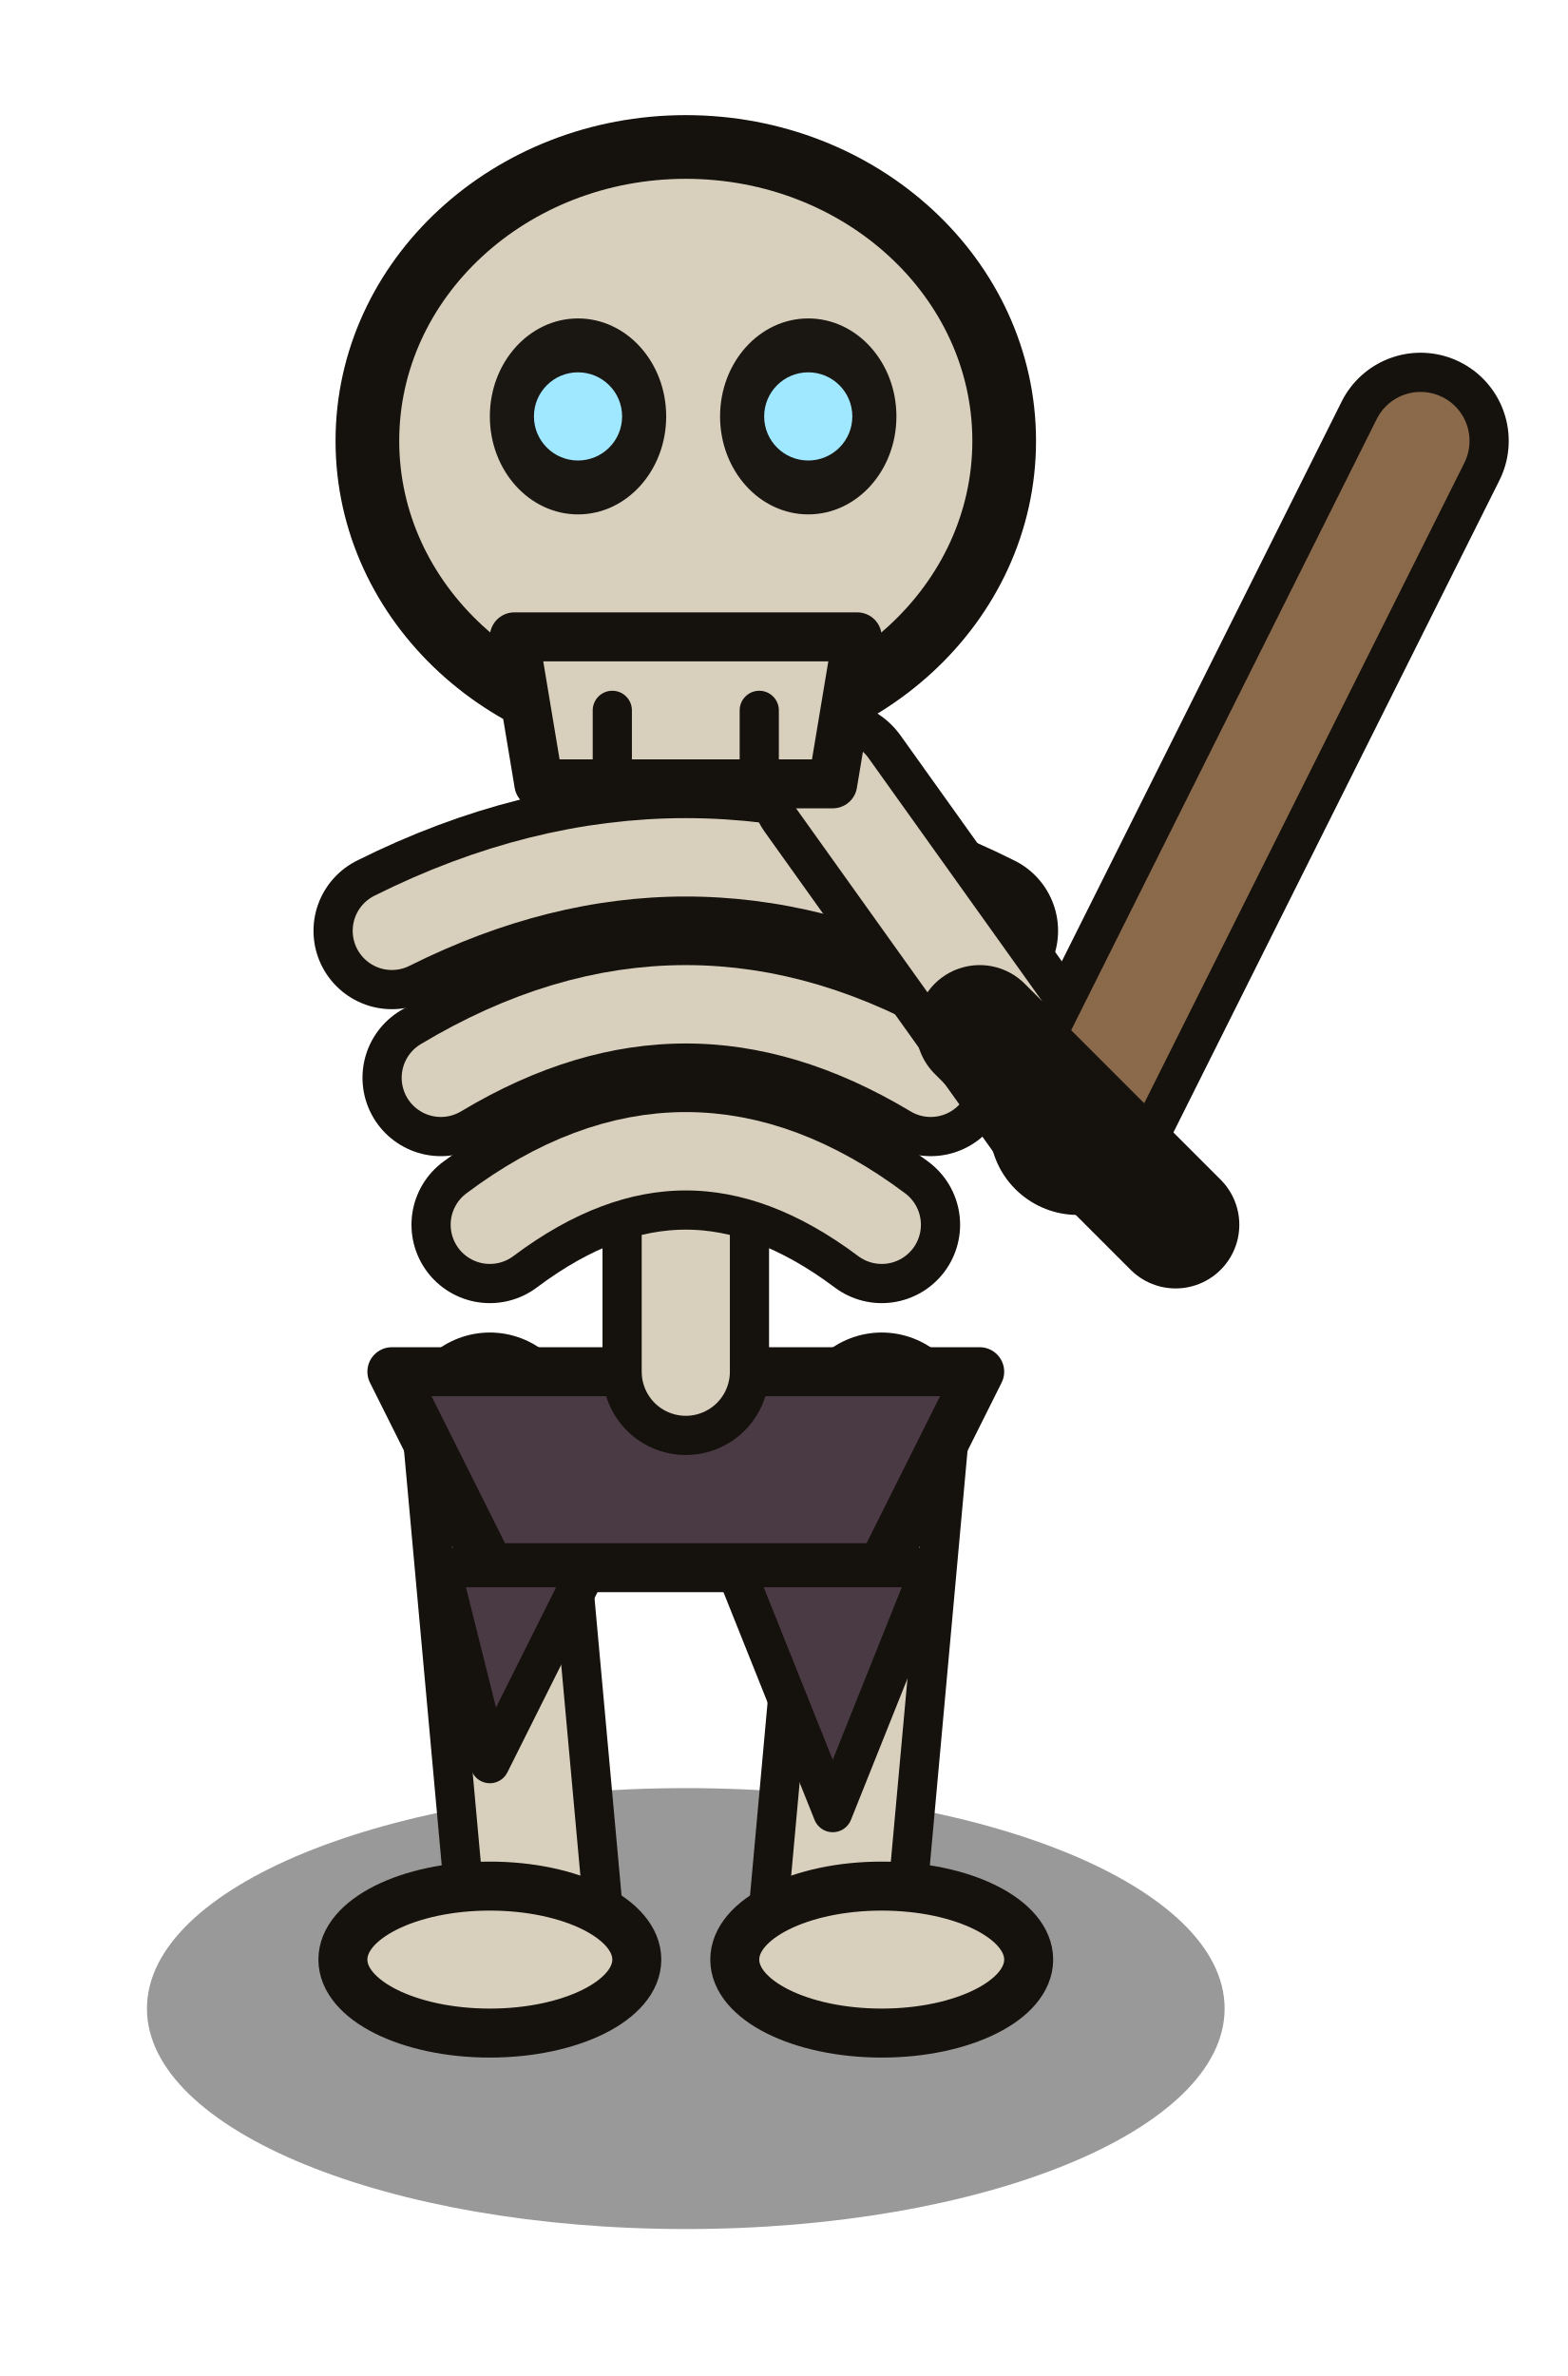
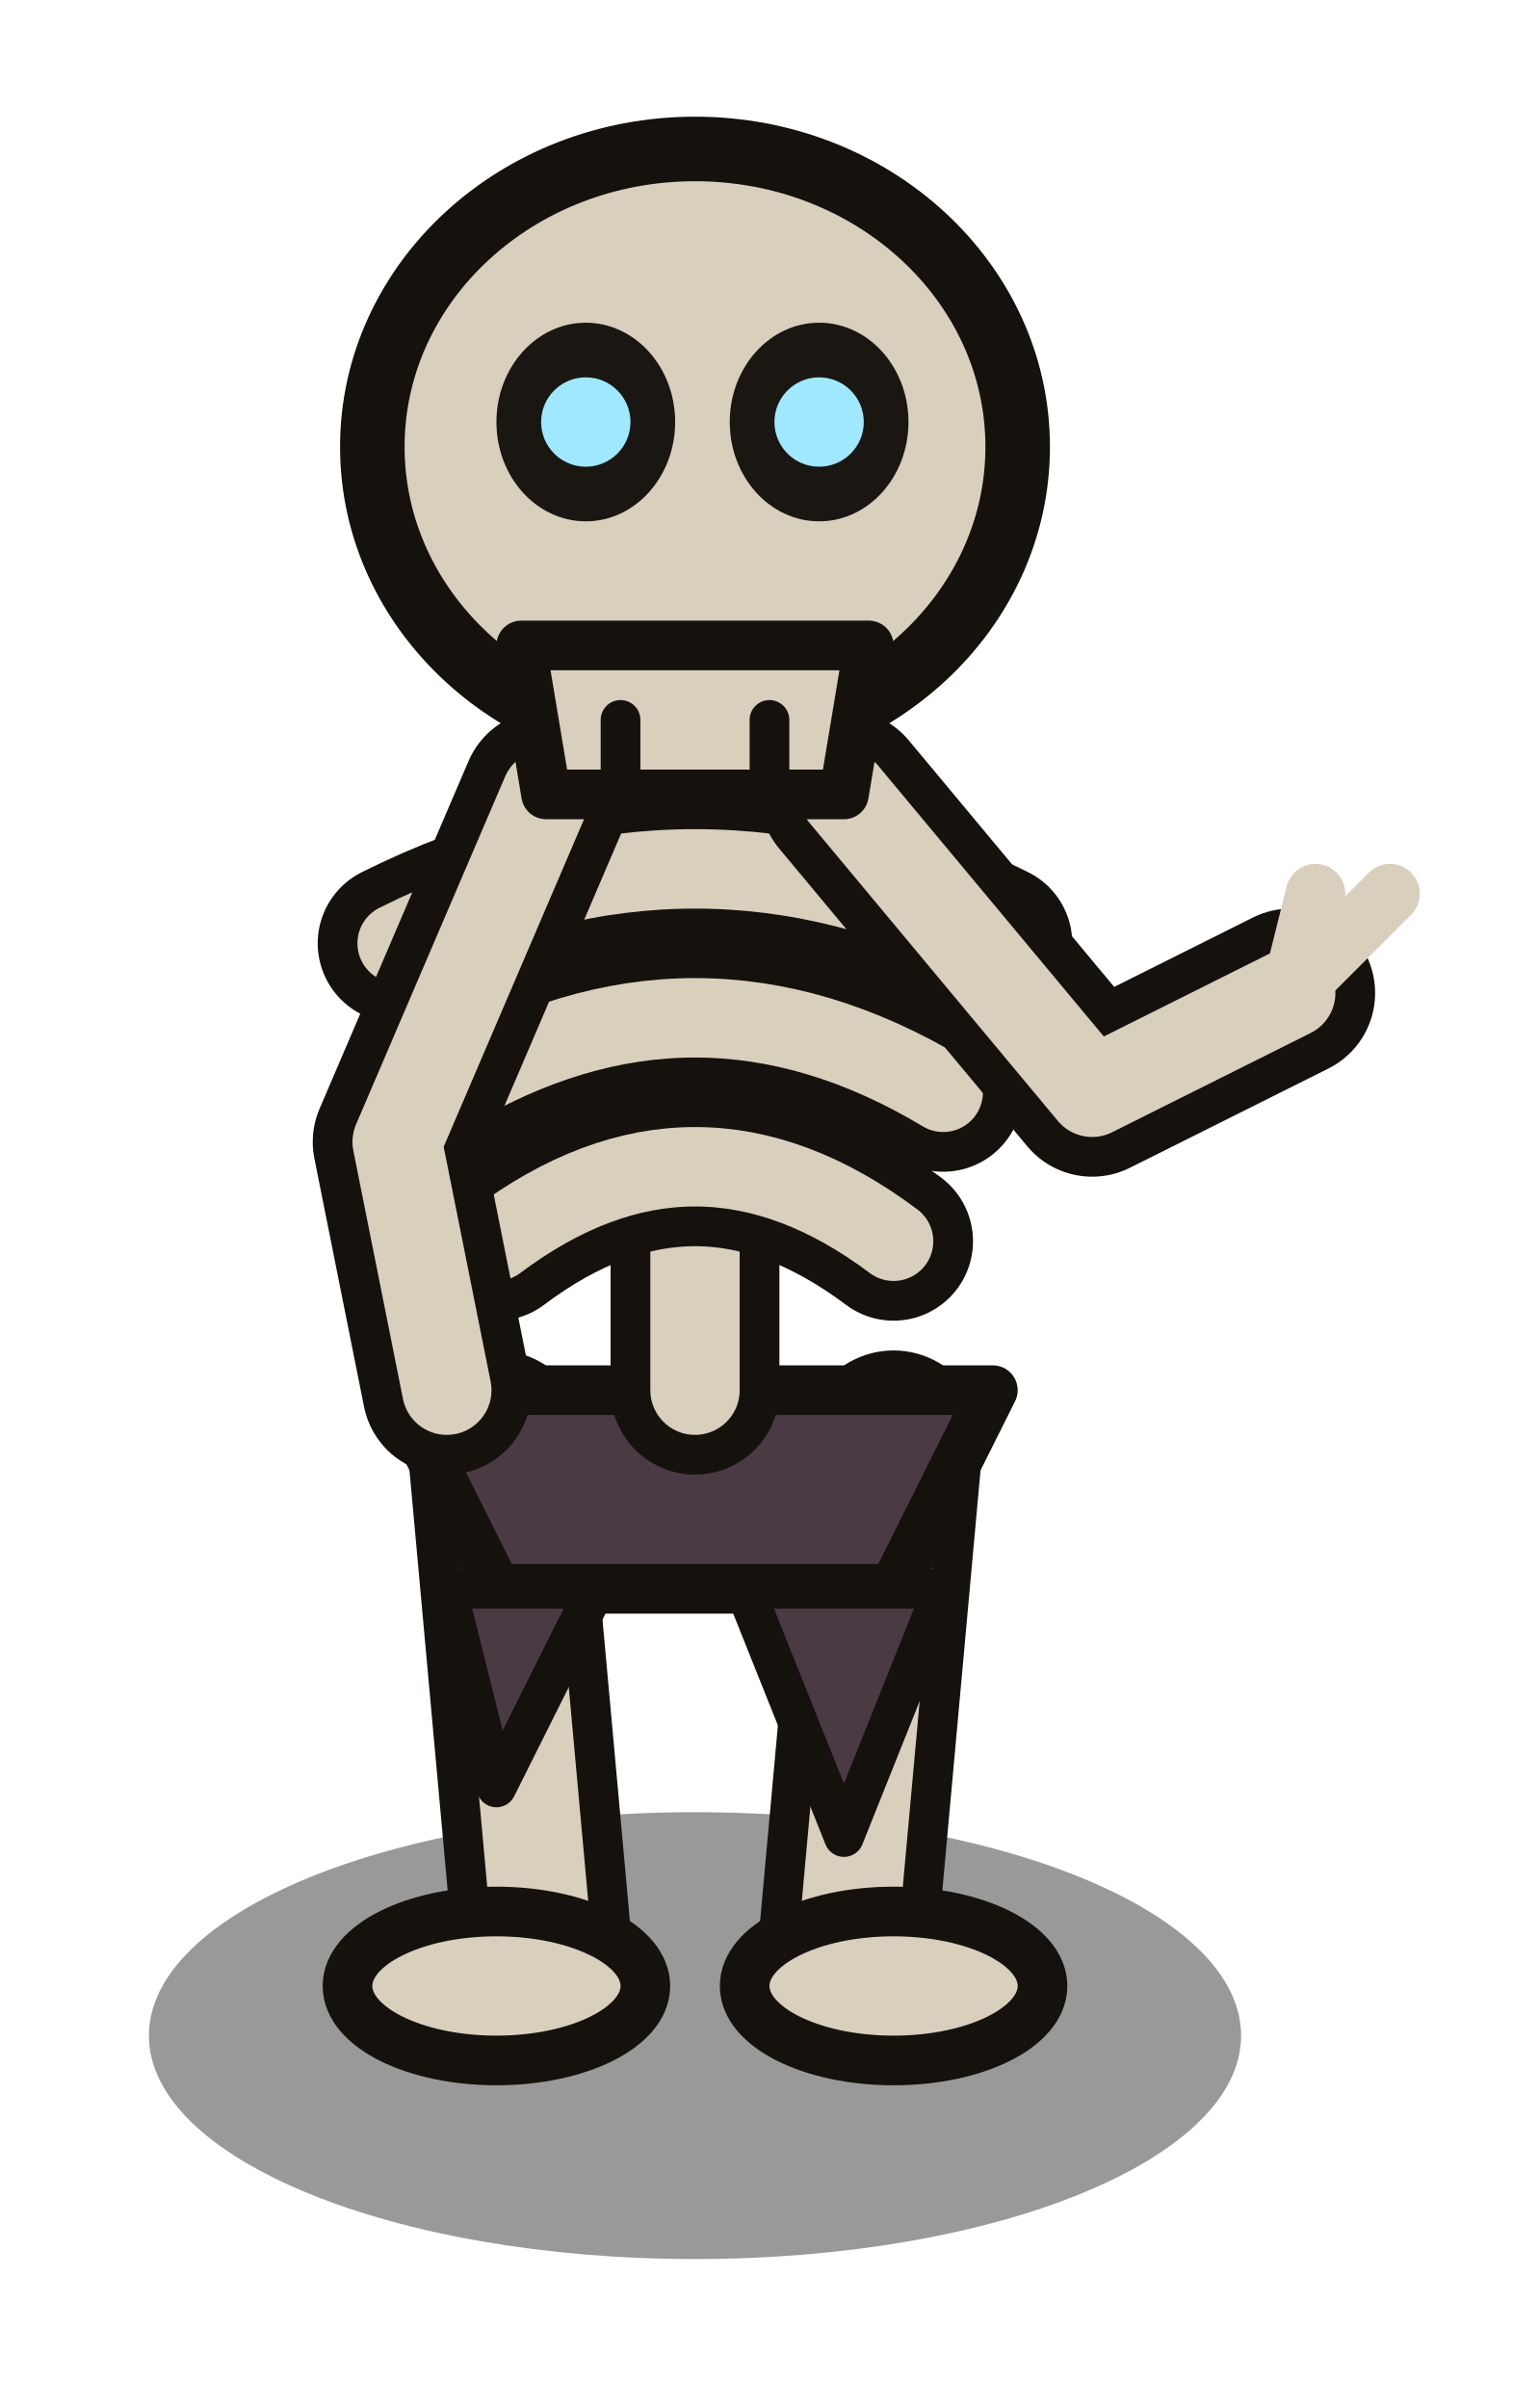
- <svg xmlns="http://www.w3.org/2000/svg" width="64" height="97" viewBox="-14 -41 32 48.5">
+ <svg xmlns="http://www.w3.org/2000/svg" width="62" height="97" viewBox="-14 -41 31 48.5">
  <ellipse cx="0" cy="0" rx="11" ry="4.5" fill="#000" opacity="0.4" />
  <polyline points="-3,-1 -4,-12" fill="none" stroke="#15110d" stroke-width="3.6" stroke-linecap="round" stroke-linejoin="round" />
  <polyline points="-3,-1 -4,-12" fill="none" stroke="#d8d0bc" stroke-width="2" stroke-linecap="round" stroke-linejoin="round" />
  <ellipse cx="-4" cy="-1" rx="3" ry="1.5" fill="#d8d0bc" stroke="#15110d" stroke-width="1" />
  <polyline points="3,-1 4,-12" fill="none" stroke="#15110d" stroke-width="3.6" stroke-linecap="round" stroke-linejoin="round" />
  <polyline points="3,-1 4,-12" fill="none" stroke="#d8d0bc" stroke-width="2" stroke-linecap="round" stroke-linejoin="round" />
  <ellipse cx="4" cy="-1" rx="3" ry="1.5" fill="#d8d0bc" stroke="#15110d" stroke-width="1" />
  <polygon points="-6,-13 6,-13 4,-9 -4,-9" fill="#4a3a44" stroke="#15110d" stroke-width="1" stroke-linejoin="round" />
  <polygon points="-5,-9 -2,-9 -4,-5" fill="#4a3a44" stroke="#15110d" stroke-width="0.8" stroke-linejoin="round" />
  <polygon points="1,-9 5,-9 3,-4" fill="#4a3a44" stroke="#15110d" stroke-width="0.8" stroke-linejoin="round" />
  <polyline points="0,-13 0,-27" fill="none" stroke="#15110d" stroke-width="3.4" stroke-linecap="round" stroke-linejoin="round" />
  <polyline points="0,-13 0,-27" fill="none" stroke="#d8d0bc" stroke-width="1.8" stroke-linecap="round" stroke-linejoin="round" />
  <path d="M-6,-22 Q0,-25 6,-22" fill="none" stroke="#15110d" stroke-width="3.2" stroke-linecap="round" />
  <path d="M-6,-22 Q0,-25 6,-22" fill="none" stroke="#d8d0bc" stroke-width="1.6" stroke-linecap="round" />
  <path d="M-5,-19 Q0,-22 5,-19" fill="none" stroke="#15110d" stroke-width="3.2" stroke-linecap="round" />
  <path d="M-5,-19 Q0,-22 5,-19" fill="none" stroke="#d8d0bc" stroke-width="1.6" stroke-linecap="round" />
  <path d="M-4,-16 Q0,-19 4,-16" fill="none" stroke="#15110d" stroke-width="3.2" stroke-linecap="round" />
  <path d="M-4,-16 Q0,-19 4,-16" fill="none" stroke="#d8d0bc" stroke-width="1.6" stroke-linecap="round" />
-   <polyline points="3,-25 8,-18" fill="none" stroke="#15110d" stroke-width="3.4" stroke-linecap="round" stroke-linejoin="round" />
-   <polyline points="3,-25 8,-18" fill="none" stroke="#d8d0bc" stroke-width="1.8" stroke-linecap="round" stroke-linejoin="round" />
-   <polyline points="8,-18 15,-32" fill="none" stroke="#15110d" stroke-width="3.6" stroke-linecap="round" stroke-linejoin="round" />
-   <polyline points="8,-18 15,-32" fill="none" stroke="#8a6a4a" stroke-width="2" stroke-linecap="round" stroke-linejoin="round" />
-   <polyline points="6,-20 10,-16" fill="none" stroke="#15110d" stroke-width="2.6" stroke-linecap="round" stroke-linejoin="round" />
+   <polyline points="3,-25 8,-19 12,-21" fill="none" stroke="#15110d" stroke-width="3.4" stroke-linecap="round" stroke-linejoin="round" />
+   <polyline points="3,-25 8,-19 12,-21" fill="none" stroke="#d8d0bc" stroke-width="1.8" stroke-linecap="round" stroke-linejoin="round" />
+   <polyline points="-3,-25 -6,-18 -5,-13" fill="none" stroke="#15110d" stroke-width="3.4" stroke-linecap="round" stroke-linejoin="round" />
+   <polyline points="-3,-25 -6,-18 -5,-13" fill="none" stroke="#d8d0bc" stroke-width="1.8" stroke-linecap="round" stroke-linejoin="round" />
+   <polyline points="12,-21 12.5,-23" fill="none" stroke="#d8d0bc" stroke-width="1.2" stroke-linecap="round" stroke-linejoin="round" />
+   <polyline points="12,-21 14,-23" fill="none" stroke="#d8d0bc" stroke-width="1.2" stroke-linecap="round" stroke-linejoin="round" />
  <ellipse cx="0" cy="-32" rx="6.5" ry="6" fill="#d8d0bc" stroke="#15110d" stroke-width="1.3" />
  <polygon points="-3.5,-28 3.5,-28 3,-25 -3,-25" fill="#d8d0bc" stroke="#15110d" stroke-width="1" stroke-linejoin="round" />
  <polyline points="-1.5,-26.5 -1.5,-25" fill="none" stroke="#15110d" stroke-width="0.8" stroke-linecap="round" stroke-linejoin="round" />
  <polyline points="1.5,-26.5 1.5,-25" fill="none" stroke="#15110d" stroke-width="0.8" stroke-linecap="round" stroke-linejoin="round" />
  <ellipse cx="-2.2" cy="-32.5" rx="1.8" ry="2" fill="#1a1612" />
  <ellipse cx="2.5" cy="-32.5" rx="1.8" ry="2" fill="#1a1612" />
  <ellipse cx="-2.2" cy="-32.5" rx="0.9" ry="0.9" fill="#9fe8ff" />
  <ellipse cx="2.5" cy="-32.5" rx="0.9" ry="0.9" fill="#9fe8ff" />
</svg>
